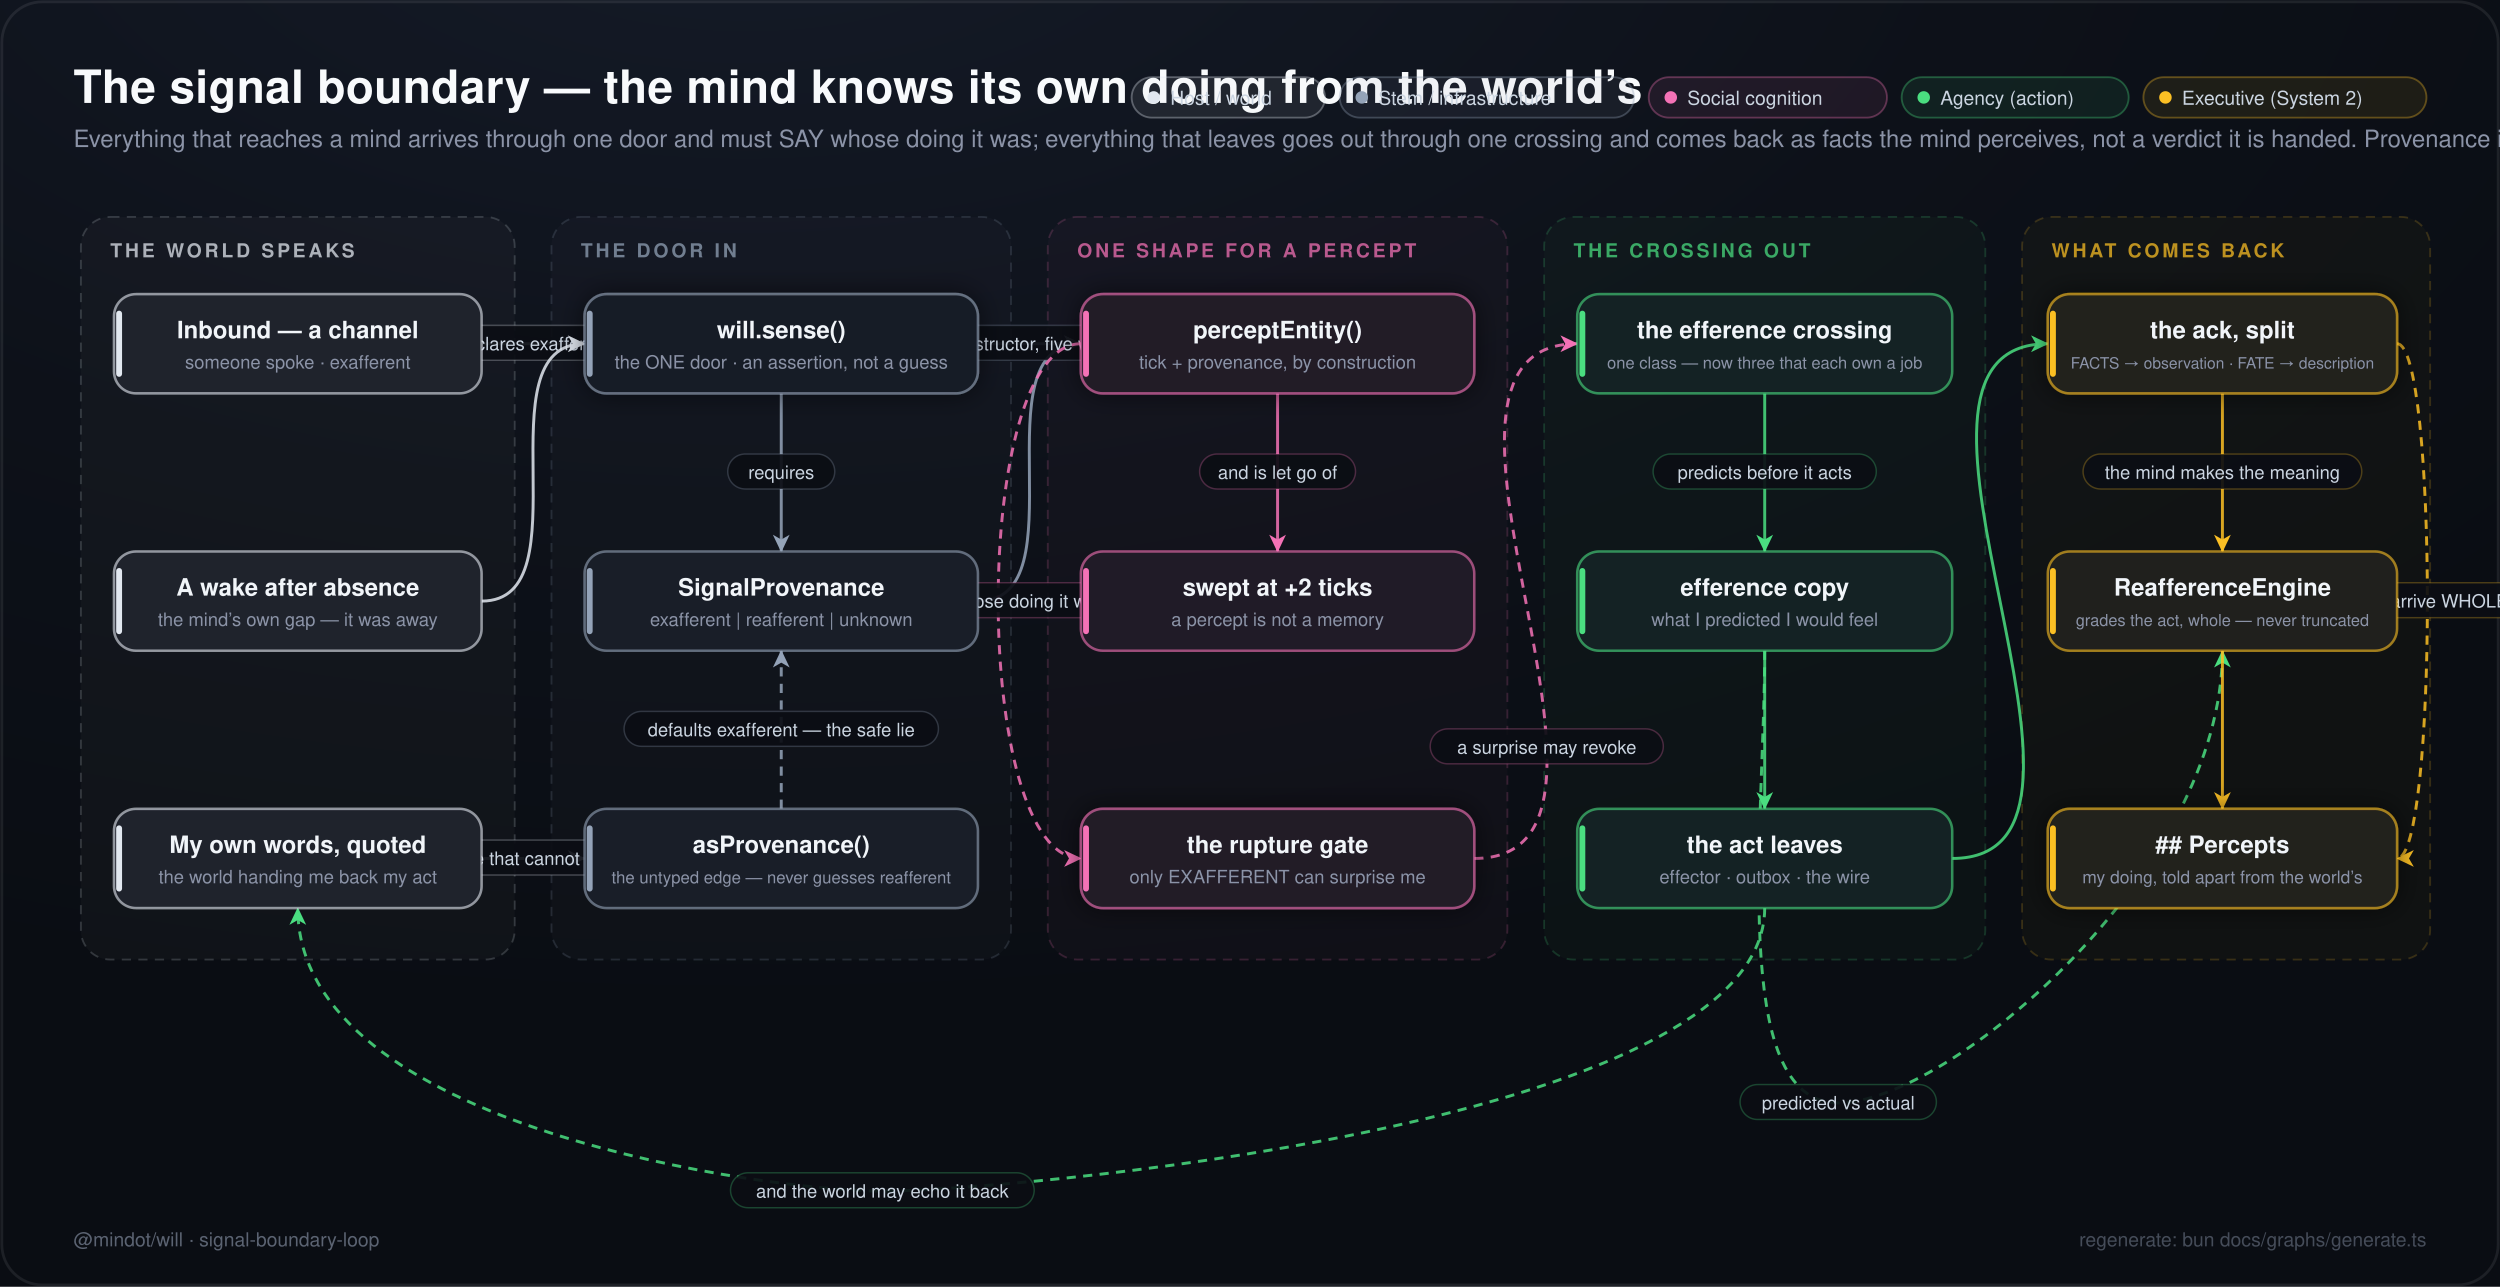
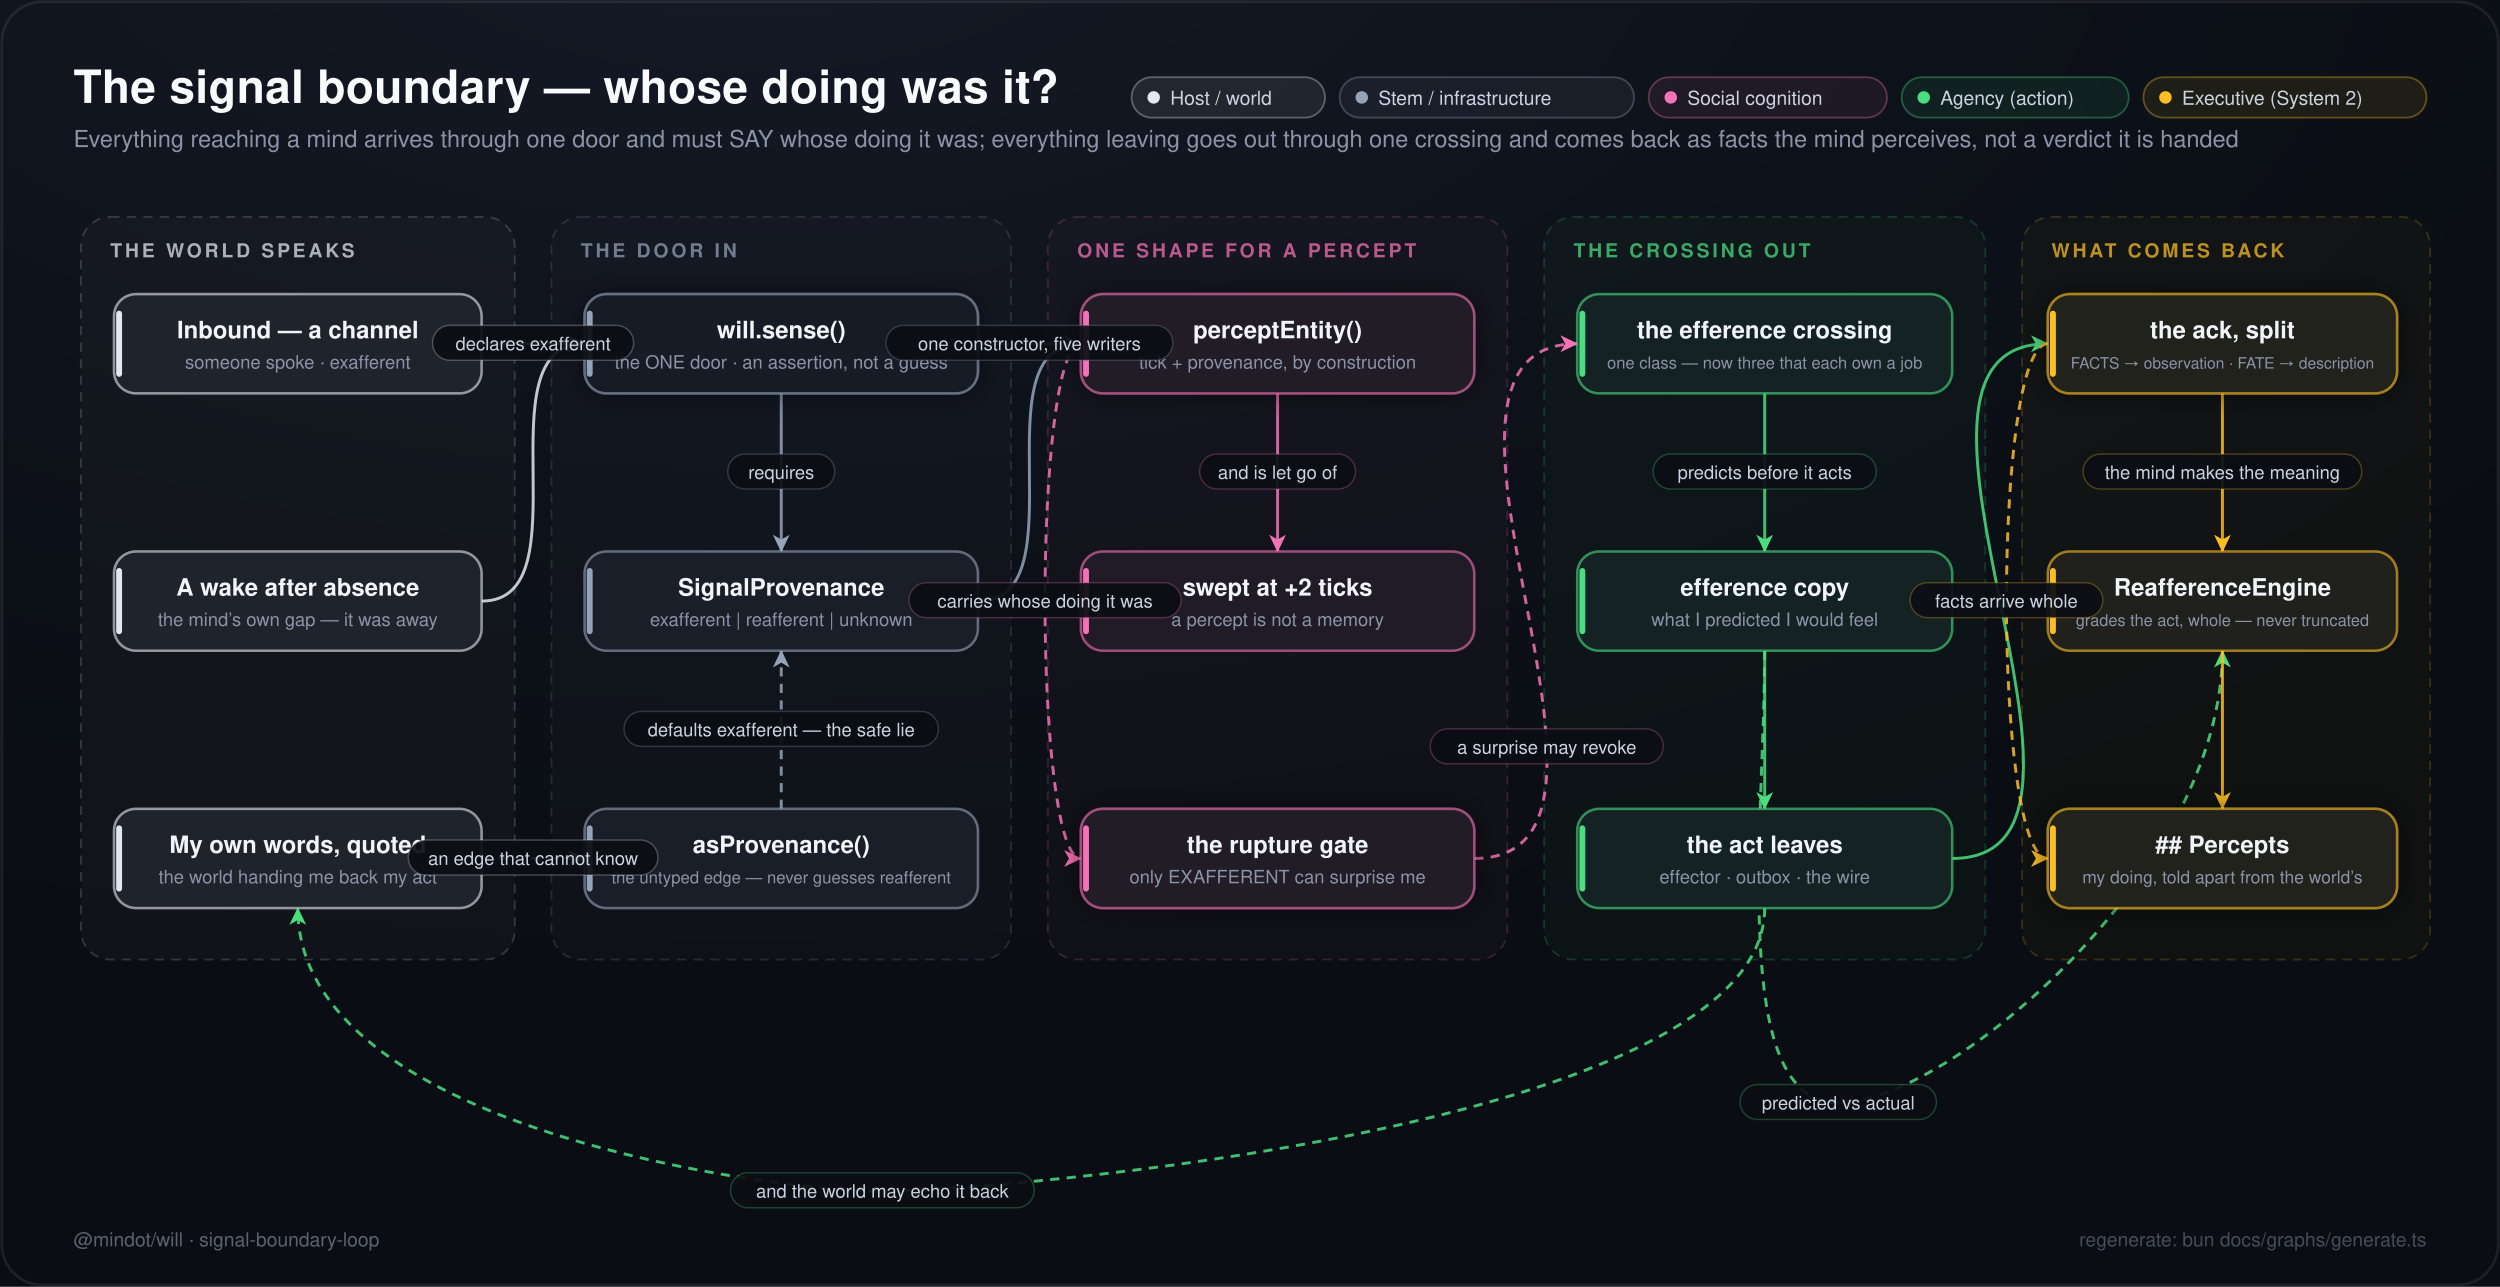
<svg xmlns="http://www.w3.org/2000/svg" width="1360" height="700" viewBox="0 0 1360 700" font-family="ui-sans-serif,-apple-system,'Segoe UI',Helvetica,Arial,sans-serif">
  <defs>
    <radialGradient id="sky" cx="30%" cy="-10%" r="90%">
      <stop offset="0%" stop-color="#151b28" />
      <stop offset="55%" stop-color="#0d1119" />
      <stop offset="100%" stop-color="#0a0d13" />
    </radialGradient>
    <filter id="glow" x="-60%" y="-60%" width="220%" height="220%">
      <feDropShadow dx="0" dy="0" stdDeviation="7" flood-opacity="0.55" />
    </filter>
    <marker id="arr-e2e8f0" viewBox="0 0 10 10" refX="8.4" refY="5" markerWidth="7.5" markerHeight="7.5" orient="auto-start-reverse">
      <path d="M 0.8 1.2 L 8.8 5 L 0.8 8.8 L 3 5 Z" fill="#e2e8f0" />
    </marker>
    <marker id="arr-94a3b8" viewBox="0 0 10 10" refX="8.4" refY="5" markerWidth="7.5" markerHeight="7.5" orient="auto-start-reverse">
      <path d="M 0.8 1.2 L 8.8 5 L 0.8 8.8 L 3 5 Z" fill="#94a3b8" />
    </marker>
    <marker id="arr-f472b6" viewBox="0 0 10 10" refX="8.4" refY="5" markerWidth="7.5" markerHeight="7.5" orient="auto-start-reverse">
      <path d="M 0.8 1.2 L 8.8 5 L 0.8 8.8 L 3 5 Z" fill="#f472b6" />
    </marker>
    <marker id="arr-4ade80" viewBox="0 0 10 10" refX="8.4" refY="5" markerWidth="7.5" markerHeight="7.5" orient="auto-start-reverse">
      <path d="M 0.8 1.2 L 8.8 5 L 0.8 8.8 L 3 5 Z" fill="#4ade80" />
    </marker>
    <marker id="arr-fbbf24" viewBox="0 0 10 10" refX="8.4" refY="5" markerWidth="7.5" markerHeight="7.5" orient="auto-start-reverse">
      <path d="M 0.8 1.2 L 8.8 5 L 0.8 8.8 L 3 5 Z" fill="#fbbf24" />
    </marker>
  </defs>
  <rect width="1360" height="700" fill="url(#sky)" />
  <rect x="1" y="1" width="1358" height="698" rx="22" fill="none" stroke="#ffffff14" stroke-width="1.5" />
-   <text x="40" y="56" font-size="25" font-weight="700" fill="#f8fafc" letter-spacing="0.2">The signal boundary — the mind knows its own doing from the world’s</text>
-   <text x="40" y="80" font-size="13" fill="#8b93a7">Everything that reaches a mind arrives through one door and must SAY whose doing it was; everything that leaves goes out through one crossing and comes back as facts the mind perceives, not a verdict it is handed. Provenance is asserted at the edge, never inferred later — because by then only the mind can tell, and it is the one thing it cannot work out alone</text>
+   <text x="40" y="56" font-size="25" font-weight="700" fill="#f8fafc" letter-spacing="0.2">The signal boundary — whose doing was it?</text>
+   <text x="40" y="80" font-size="12.8" fill="#8b93a7">Everything reaching a mind arrives through one door and must SAY whose doing it was; everything leaving goes out through one crossing and comes back as facts the mind perceives, not a verdict it is handed</text>
  <rect x="1166" y="42" width="154" height="22" rx="11" fill="#fbbf2414" stroke="#fbbf2455" stroke-width="1" />
  <circle cx="1178" cy="53" r="3.4" fill="#fbbf24" />
  <text x="1187" y="57" font-size="10.5" fill="#cbd5e1">Executive (System 2)</text>
  <rect x="1034.5" y="42" width="123.5" height="22" rx="11" fill="#4ade8014" stroke="#4ade8055" stroke-width="1" />
  <circle cx="1046.5" cy="53" r="3.4" fill="#4ade80" />
  <text x="1055.5" y="57" font-size="10.5" fill="#cbd5e1">Agency (action)</text>
  <rect x="896.9" y="42" width="129.6" height="22" rx="11" fill="#f472b614" stroke="#f472b655" stroke-width="1" />
  <circle cx="908.9" cy="53" r="3.4" fill="#f472b6" />
  <text x="917.9" y="57" font-size="10.5" fill="#cbd5e1">Social cognition</text>
  <rect x="728.8" y="42" width="160.1" height="22" rx="11" fill="#94a3b814" stroke="#94a3b855" stroke-width="1" />
  <circle cx="740.8" cy="53" r="3.4" fill="#94a3b8" />
  <text x="749.8" y="57" font-size="10.5" fill="#cbd5e1">Stem / infrastructure</text>
  <rect x="615.6" y="42" width="105.2" height="22" rx="11" fill="#e2e8f014" stroke="#e2e8f055" stroke-width="1" />
  <circle cx="627.6" cy="53" r="3.4" fill="#e2e8f0" />
  <text x="636.6" y="57" font-size="10.5" fill="#cbd5e1">Host / world</text>
  <rect x="44" y="118" width="236" height="404" rx="16" fill="#e2e8f007" stroke="#e2e8f02e" stroke-width="1" stroke-dasharray="5 4" />
  <text x="60" y="140" font-size="10.5" font-weight="700" letter-spacing="1.6" fill="#e2e8f0bb">THE WORLD SPEAKS</text>
  <rect x="300" y="118" width="250" height="404" rx="16" fill="#94a3b807" stroke="#94a3b82e" stroke-width="1" stroke-dasharray="5 4" />
  <text x="316" y="140" font-size="10.5" font-weight="700" letter-spacing="1.6" fill="#94a3b8bb">THE DOOR IN</text>
  <rect x="570" y="118" width="250" height="404" rx="16" fill="#f472b607" stroke="#f472b62e" stroke-width="1" stroke-dasharray="5 4" />
  <text x="586" y="140" font-size="10.5" font-weight="700" letter-spacing="1.6" fill="#f472b6bb">ONE SHAPE FOR A PERCEPT</text>
  <rect x="840" y="118" width="240" height="404" rx="16" fill="#4ade8007" stroke="#4ade802e" stroke-width="1" stroke-dasharray="5 4" />
  <text x="856" y="140" font-size="10.5" font-weight="700" letter-spacing="1.6" fill="#4ade80bb">THE CROSSING OUT</text>
  <rect x="1100" y="118" width="222" height="404" rx="16" fill="#fbbf2407" stroke="#fbbf242e" stroke-width="1" stroke-dasharray="5 4" />
  <text x="1116" y="140" font-size="10.5" font-weight="700" letter-spacing="1.6" fill="#fbbf24bb">WHAT COMES BACK</text>
  <path d="M 262 187 C 296 187, 284 187, 318 187" fill="none" stroke="#e2e8f0" stroke-width="1.6" stroke-opacity="0.85" marker-end="url(#arr-e2e8f0)" />
-   <rect x="235.3" y="177" width="109.4" height="19" rx="9.5" fill="#0b0e14" fill-opacity="0.92" stroke="#e2e8f044" stroke-width="0.8" />
-   <text x="290" y="190.5" font-size="10" fill="#cbd5e1" text-anchor="middle">declares exafferent</text>
  <path d="M 262 327 C 319.298 327, 260.702 187, 318 187" fill="none" stroke="#e2e8f0" stroke-width="1.6" stroke-opacity="0.85" marker-end="url(#arr-e2e8f0)" />
  <path d="M 262 467 C 296 467, 284 467, 318 467" fill="none" stroke="#e2e8f0" stroke-width="1.6" stroke-opacity="0.85" stroke-dasharray="5 4" marker-end="url(#arr-e2e8f0)" />
-   <rect x="216.443" y="457" width="135.8" height="19" rx="9.5" fill="#0b0e14" fill-opacity="0.92" stroke="#e2e8f044" stroke-width="0.8" />
-   <text x="284.343" y="470.5" font-size="10" fill="#cbd5e1" text-anchor="middle">an edge that cannot know</text>
  <path d="M 425 214 C 425 248, 425 266, 425 300" fill="none" stroke="#94a3b8" stroke-width="1.6" stroke-opacity="0.85" marker-end="url(#arr-94a3b8)" />
-   <rect x="395.9" y="247" width="58.2" height="19" rx="9.5" fill="#0b0e14" fill-opacity="0.92" stroke="#94a3b844" stroke-width="0.8" />
-   <text x="425" y="260.5" font-size="10" fill="#cbd5e1" text-anchor="middle">requires</text>
  <path d="M 425 440 C 425 406, 425 388, 425 354" fill="none" stroke="#94a3b8" stroke-width="1.6" stroke-opacity="0.85" stroke-dasharray="5 4" marker-end="url(#arr-94a3b8)" />
-   <rect x="339.5" y="387" width="171" height="19" rx="9.5" fill="#0b0e14" fill-opacity="0.92" stroke="#94a3b844" stroke-width="0.8" />
-   <text x="425" y="400.5" font-size="10" fill="#cbd5e1" text-anchor="middle">defaults exafferent — the safe lie</text>
  <path d="M 532 327 C 589.298 327, 530.702 187, 588 187" fill="none" stroke="#94a3b8" stroke-width="1.6" stroke-opacity="0.85" marker-end="url(#arr-94a3b8)" />
  <path d="M 532 187 C 566 187, 554 187, 588 187" fill="none" stroke="#94a3b8" stroke-width="1.6" stroke-opacity="0.85" marker-end="url(#arr-94a3b8)" />
-   <rect x="477.128" y="177" width="156" height="19" rx="9.5" fill="#0b0e14" fill-opacity="0.92" stroke="#94a3b844" stroke-width="0.8" />
-   <text x="555.128" y="190.5" font-size="10" fill="#cbd5e1" text-anchor="middle">one constructor, five writers</text>
  <path d="M 695 214 C 695 248, 695 266, 695 300" fill="none" stroke="#f472b6" stroke-width="1.6" stroke-opacity="0.85" marker-end="url(#arr-f472b6)" />
-   <rect x="652.6" y="247" width="84.8" height="19" rx="9.5" fill="#0b0e14" fill-opacity="0.92" stroke="#f472b644" stroke-width="0.8" />
-   <text x="695" y="260.5" font-size="10" fill="#cbd5e1" text-anchor="middle">and is let go of</text>
-   <path d="M 588 187 C 528 187, 528 467, 588 467" fill="none" stroke="#f472b6" stroke-width="1.6" stroke-opacity="0.85" stroke-dasharray="5 4" marker-end="url(#arr-f472b6)" />
-   <rect x="469" y="317" width="148" height="19" rx="9.5" fill="#0b0e14" fill-opacity="0.92" stroke="#f472b644" stroke-width="0.8" />
-   <text x="543" y="330.5" font-size="10" fill="#cbd5e1" text-anchor="middle">carries whose doing it was</text>
+   <path d="M 588 187 C 562 187, 562 467, 588 467" fill="none" stroke="#f472b6" stroke-width="1.6" stroke-opacity="0.85" stroke-dasharray="5 4" marker-end="url(#arr-f472b6)" />
  <path d="M 802 467 C 910.507 467, 749.493 187, 858 187" fill="none" stroke="#f472b6" stroke-width="1.6" stroke-opacity="0.85" stroke-dasharray="5 4" marker-end="url(#arr-f472b6)" />
-   <rect x="778.04" y="396.52" width="126.8" height="19" rx="9.5" fill="#0b0e14" fill-opacity="0.92" stroke="#f472b644" stroke-width="0.8" />
-   <text x="841.44" y="410.02" font-size="10" fill="#cbd5e1" text-anchor="middle">a surprise may revoke</text>
  <path d="M 960 214 C 960 248, 960 266, 960 300" fill="none" stroke="#4ade80" stroke-width="1.6" stroke-opacity="0.85" marker-end="url(#arr-4ade80)" />
-   <rect x="899.3" y="247" width="121.4" height="19" rx="9.5" fill="#0b0e14" fill-opacity="0.92" stroke="#4ade8044" stroke-width="0.8" />
-   <text x="960" y="260.5" font-size="10" fill="#cbd5e1" text-anchor="middle">predicts before it acts</text>
  <path d="M 960 354 C 960 388, 960 406, 960 440" fill="none" stroke="#4ade80" stroke-width="1.6" stroke-opacity="0.85" marker-end="url(#arr-4ade80)" />
  <path d="M 1062 467 C 1170.219 467, 1005.781 187, 1114 187" fill="none" stroke="#4ade80" stroke-width="1.6" stroke-opacity="0.85" marker-end="url(#arr-4ade80)" />
  <path d="M 1209 214 C 1209 248, 1209 266, 1209 300" fill="none" stroke="#fbbf24" stroke-width="1.6" stroke-opacity="0.85" marker-end="url(#arr-fbbf24)" />
-   <rect x="1133.2" y="247" width="151.6" height="19" rx="9.5" fill="#0b0e14" fill-opacity="0.92" stroke="#fbbf2444" stroke-width="0.8" />
-   <text x="1209" y="260.5" font-size="10" fill="#cbd5e1" text-anchor="middle">the mind makes the meaning</text>
  <path d="M 960 354 C 960 448.708, 940 600, 1000 600 C 1060 600, 1209 474, 1209 354" fill="none" stroke="#4ade80" stroke-width="1.6" stroke-opacity="0.85" stroke-dasharray="5 4" marker-end="url(#arr-4ade80)" />
-   <rect x="946.6" y="590" width="106.8" height="19" rx="9.5" fill="#0b0e14" fill-opacity="0.92" stroke="#4ade8044" stroke-width="0.8" />
-   <text x="1000" y="603.5" font-size="10" fill="#cbd5e1" text-anchor="middle">predicted vs actual</text>
-   <path d="M 1304 187 C 1326 187, 1326 467, 1304 467" fill="none" stroke="#fbbf24" stroke-width="1.6" stroke-opacity="0.85" stroke-dasharray="5 4" marker-end="url(#arr-fbbf24)" />
-   <rect x="1264.8" y="317" width="111.4" height="19" rx="9.5" fill="#0b0e14" fill-opacity="0.92" stroke="#fbbf2444" stroke-width="0.8" />
-   <text x="1320.5" y="330.5" font-size="10" fill="#cbd5e1" text-anchor="middle">facts arrive WHOLE</text>
+   <path d="M 1114 187 C 1084 187, 1084 467, 1114 467" fill="none" stroke="#fbbf24" stroke-width="1.6" stroke-opacity="0.85" stroke-dasharray="5 4" marker-end="url(#arr-fbbf24)" />
  <path d="M 1209 354 C 1209 388, 1209 406, 1209 440" fill="none" stroke="#fbbf24" stroke-width="1.6" stroke-opacity="0.85" marker-end="url(#arr-fbbf24)" />
  <path d="M 960 494 C 960 614, 540 648, 480 648 C 420 648, 162 614, 162 494" fill="none" stroke="#4ade80" stroke-width="1.6" stroke-opacity="0.85" stroke-dasharray="5 4" marker-end="url(#arr-4ade80)" />
-   <rect x="397.4" y="638" width="165.2" height="19" rx="9.5" fill="#0b0e14" fill-opacity="0.92" stroke="#4ade8044" stroke-width="0.8" />
-   <text x="480" y="651.5" font-size="10" fill="#cbd5e1" text-anchor="middle">and the world may echo it back</text>
  <g>
    <rect x="62" y="160" width="200" height="54" rx="12" fill="#10141d" stroke="#e2e8f099" stroke-width="1.4" />
    <rect x="62" y="160" width="200" height="54" rx="12" fill="#e2e8f012" />
    <rect x="63.2" y="169" width="3.2" height="36" rx="1.6" fill="#e2e8f0" />
    <text x="162" y="184" font-size="13" font-weight="600" fill="#f1f5f9" text-anchor="middle">Inbound — a channel</text>
    <text x="162" y="200.5" font-size="10" fill="#8b93a7" text-anchor="middle">someone spoke · exafferent</text>
  </g>
  <g>
    <rect x="62" y="300" width="200" height="54" rx="12" fill="#10141d" stroke="#e2e8f099" stroke-width="1.4" />
    <rect x="62" y="300" width="200" height="54" rx="12" fill="#e2e8f012" />
    <rect x="63.2" y="309" width="3.2" height="36" rx="1.6" fill="#e2e8f0" />
    <text x="162" y="324" font-size="13" font-weight="600" fill="#f1f5f9" text-anchor="middle">A wake after absence</text>
    <text x="162" y="340.5" font-size="10" fill="#8b93a7" text-anchor="middle">the mind’s own gap — it was away</text>
  </g>
  <g>
    <rect x="62" y="440" width="200" height="54" rx="12" fill="#10141d" stroke="#e2e8f099" stroke-width="1.4" />
    <rect x="62" y="440" width="200" height="54" rx="12" fill="#e2e8f012" />
    <rect x="63.2" y="449" width="3.2" height="36" rx="1.6" fill="#e2e8f0" />
    <text x="162" y="464" font-size="13" font-weight="600" fill="#f1f5f9" text-anchor="middle">My own words, quoted</text>
    <text x="162" y="480.5" font-size="10" fill="#8b93a7" text-anchor="middle">the world handing me back my act</text>
  </g>
  <g filter="url(#glow)" color="#94a3b8">
    <rect x="318" y="160" width="214" height="54" rx="12" fill="#10141d" stroke="#94a3b899" stroke-width="1.4" />
    <rect x="318" y="160" width="214" height="54" rx="12" fill="#94a3b812" />
    <rect x="319.2" y="169" width="3.2" height="36" rx="1.6" fill="#94a3b8" />
    <text x="425" y="184" font-size="13" font-weight="600" fill="#f1f5f9" text-anchor="middle">will.sense()</text>
    <text x="425" y="200.5" font-size="10" fill="#8b93a7" text-anchor="middle">the ONE door · an assertion, not a guess</text>
  </g>
  <g>
    <rect x="318" y="300" width="214" height="54" rx="12" fill="#10141d" stroke="#94a3b899" stroke-width="1.4" />
    <rect x="318" y="300" width="214" height="54" rx="12" fill="#94a3b812" />
    <rect x="319.2" y="309" width="3.2" height="36" rx="1.6" fill="#94a3b8" />
    <text x="425" y="324" font-size="13" font-weight="600" fill="#f1f5f9" text-anchor="middle">SignalProvenance</text>
    <text x="425" y="340.5" font-size="10" fill="#8b93a7" text-anchor="middle">exafferent | reafferent | unknown</text>
  </g>
  <g>
    <rect x="318" y="440" width="214" height="54" rx="12" fill="#10141d" stroke="#94a3b899" stroke-width="1.4" />
    <rect x="318" y="440" width="214" height="54" rx="12" fill="#94a3b812" />
    <rect x="319.2" y="449" width="3.2" height="36" rx="1.6" fill="#94a3b8" />
    <text x="425" y="464" font-size="13" font-weight="600" fill="#f1f5f9" text-anchor="middle">asProvenance()</text>
    <text x="425" y="480.5" font-size="9.1" fill="#8b93a7" text-anchor="middle">the untyped edge — never guesses reafferent</text>
  </g>
  <g filter="url(#glow)" color="#f472b6">
    <rect x="588" y="160" width="214" height="54" rx="12" fill="#10141d" stroke="#f472b699" stroke-width="1.4" />
    <rect x="588" y="160" width="214" height="54" rx="12" fill="#f472b612" />
    <rect x="589.2" y="169" width="3.2" height="36" rx="1.6" fill="#f472b6" />
    <text x="695" y="184" font-size="13" font-weight="600" fill="#f1f5f9" text-anchor="middle">perceptEntity()</text>
    <text x="695" y="200.5" font-size="10" fill="#8b93a7" text-anchor="middle">tick + provenance, by construction</text>
  </g>
  <g>
    <rect x="588" y="300" width="214" height="54" rx="12" fill="#10141d" stroke="#f472b699" stroke-width="1.4" />
    <rect x="588" y="300" width="214" height="54" rx="12" fill="#f472b612" />
    <rect x="589.2" y="309" width="3.2" height="36" rx="1.6" fill="#f472b6" />
    <text x="695" y="324" font-size="13" font-weight="600" fill="#f1f5f9" text-anchor="middle">swept at +2 ticks</text>
    <text x="695" y="340.5" font-size="10" fill="#8b93a7" text-anchor="middle">a percept is not a memory</text>
  </g>
  <g filter="url(#glow)" color="#f472b6">
    <rect x="588" y="440" width="214" height="54" rx="12" fill="#10141d" stroke="#f472b699" stroke-width="1.4" />
    <rect x="588" y="440" width="214" height="54" rx="12" fill="#f472b612" />
    <rect x="589.2" y="449" width="3.2" height="36" rx="1.6" fill="#f472b6" />
    <text x="695" y="464" font-size="13" font-weight="600" fill="#f1f5f9" text-anchor="middle">the rupture gate</text>
    <text x="695" y="480.5" font-size="10" fill="#8b93a7" text-anchor="middle">only EXAFFERENT can surprise me</text>
  </g>
  <g>
    <rect x="858" y="160" width="204" height="54" rx="12" fill="#10141d" stroke="#4ade8099" stroke-width="1.4" />
    <rect x="858" y="160" width="204" height="54" rx="12" fill="#4ade8012" />
    <rect x="859.2" y="169" width="3.2" height="36" rx="1.6" fill="#4ade80" />
    <text x="960" y="184" font-size="13" font-weight="600" fill="#f1f5f9" text-anchor="middle">the efference crossing</text>
    <text x="960" y="200.5" font-size="9" fill="#8b93a7" text-anchor="middle">one class — now three that each own a job</text>
  </g>
  <g>
    <rect x="858" y="300" width="204" height="54" rx="12" fill="#10141d" stroke="#4ade8099" stroke-width="1.4" />
    <rect x="858" y="300" width="204" height="54" rx="12" fill="#4ade8012" />
    <rect x="859.2" y="309" width="3.2" height="36" rx="1.6" fill="#4ade80" />
    <text x="960" y="324" font-size="13" font-weight="600" fill="#f1f5f9" text-anchor="middle">efference copy</text>
    <text x="960" y="340.5" font-size="10" fill="#8b93a7" text-anchor="middle">what I predicted I would feel</text>
  </g>
  <g>
    <rect x="858" y="440" width="204" height="54" rx="12" fill="#10141d" stroke="#4ade8099" stroke-width="1.4" />
    <rect x="858" y="440" width="204" height="54" rx="12" fill="#4ade8012" />
    <rect x="859.2" y="449" width="3.2" height="36" rx="1.6" fill="#4ade80" />
    <text x="960" y="464" font-size="13" font-weight="600" fill="#f1f5f9" text-anchor="middle">the act leaves</text>
    <text x="960" y="480.5" font-size="10" fill="#8b93a7" text-anchor="middle">effector · outbox · the wire</text>
  </g>
  <g filter="url(#glow)" color="#fbbf24">
    <rect x="1114" y="160" width="190" height="54" rx="12" fill="#10141d" stroke="#fbbf2499" stroke-width="1.4" />
    <rect x="1114" y="160" width="190" height="54" rx="12" fill="#fbbf2412" />
    <rect x="1115.2" y="169" width="3.2" height="36" rx="1.6" fill="#fbbf24" />
    <text x="1209" y="184" font-size="13" font-weight="600" fill="#f1f5f9" text-anchor="middle">the ack, split</text>
    <text x="1209" y="200.5" font-size="8.5" fill="#8b93a7" text-anchor="middle">FACTS → observation · FATE → description</text>
  </g>
  <g>
    <rect x="1114" y="300" width="190" height="54" rx="12" fill="#10141d" stroke="#fbbf2499" stroke-width="1.4" />
    <rect x="1114" y="300" width="190" height="54" rx="12" fill="#fbbf2412" />
    <rect x="1115.2" y="309" width="3.2" height="36" rx="1.6" fill="#fbbf24" />
    <text x="1209" y="324" font-size="13" font-weight="600" fill="#f1f5f9" text-anchor="middle">ReafferenceEngine</text>
    <text x="1209" y="340.5" font-size="8.9" fill="#8b93a7" text-anchor="middle">grades the act, whole — never truncated</text>
  </g>
  <g filter="url(#glow)" color="#fbbf24">
    <rect x="1114" y="440" width="190" height="54" rx="12" fill="#10141d" stroke="#fbbf2499" stroke-width="1.4" />
    <rect x="1114" y="440" width="190" height="54" rx="12" fill="#fbbf2412" />
    <rect x="1115.2" y="449" width="3.2" height="36" rx="1.6" fill="#fbbf24" />
    <text x="1209" y="464" font-size="13" font-weight="600" fill="#f1f5f9" text-anchor="middle">## Percepts</text>
    <text x="1209" y="480.5" font-size="9.5" fill="#8b93a7" text-anchor="middle">my doing, told apart from the world’s</text>
  </g>
+   <rect x="235.3" y="177" width="109.4" height="19" rx="9.5" fill="#0b0e14" fill-opacity="0.92" stroke="#e2e8f044" stroke-width="0.8" />
+   <text x="290" y="190.5" font-size="10" fill="#cbd5e1" text-anchor="middle">declares exafferent</text>
+   <rect x="222.1" y="457" width="135.8" height="19" rx="9.5" fill="#0b0e14" fill-opacity="0.92" stroke="#e2e8f044" stroke-width="0.8" />
+   <text x="290" y="470.5" font-size="10" fill="#cbd5e1" text-anchor="middle">an edge that cannot know</text>
+   <rect x="395.9" y="247" width="58.2" height="19" rx="9.5" fill="#0b0e14" fill-opacity="0.92" stroke="#94a3b844" stroke-width="0.8" />
+   <text x="425" y="260.5" font-size="10" fill="#cbd5e1" text-anchor="middle">requires</text>
+   <rect x="339.5" y="387" width="171" height="19" rx="9.5" fill="#0b0e14" fill-opacity="0.92" stroke="#94a3b844" stroke-width="0.8" />
+   <text x="425" y="400.5" font-size="10" fill="#cbd5e1" text-anchor="middle">defaults exafferent — the safe lie</text>
+   <rect x="482" y="177" width="156" height="19" rx="9.5" fill="#0b0e14" fill-opacity="0.92" stroke="#94a3b844" stroke-width="0.8" />
+   <text x="560" y="190.5" font-size="10" fill="#cbd5e1" text-anchor="middle">one constructor, five writers</text>
+   <rect x="652.6" y="247" width="84.8" height="19" rx="9.5" fill="#0b0e14" fill-opacity="0.92" stroke="#f472b644" stroke-width="0.8" />
+   <text x="695" y="260.5" font-size="10" fill="#cbd5e1" text-anchor="middle">and is let go of</text>
+   <rect x="494.5" y="317" width="148" height="19" rx="9.5" fill="#0b0e14" fill-opacity="0.92" stroke="#f472b644" stroke-width="0.8" />
+   <text x="568.5" y="330.5" font-size="10" fill="#cbd5e1" text-anchor="middle">carries whose doing it was</text>
+   <rect x="778.04" y="396.52" width="126.8" height="19" rx="9.5" fill="#0b0e14" fill-opacity="0.92" stroke="#f472b644" stroke-width="0.8" />
+   <text x="841.44" y="410.02" font-size="10" fill="#cbd5e1" text-anchor="middle">a surprise may revoke</text>
+   <rect x="899.3" y="247" width="121.4" height="19" rx="9.5" fill="#0b0e14" fill-opacity="0.92" stroke="#4ade8044" stroke-width="0.8" />
+   <text x="960" y="260.5" font-size="10" fill="#cbd5e1" text-anchor="middle">predicts before it acts</text>
+   <rect x="1133.2" y="247" width="151.6" height="19" rx="9.5" fill="#0b0e14" fill-opacity="0.92" stroke="#fbbf2444" stroke-width="0.8" />
+   <text x="1209" y="260.5" font-size="10" fill="#cbd5e1" text-anchor="middle">the mind makes the meaning</text>
+   <rect x="946.6" y="590" width="106.8" height="19" rx="9.5" fill="#0b0e14" fill-opacity="0.92" stroke="#4ade8044" stroke-width="0.8" />
+   <text x="1000" y="603.5" font-size="10" fill="#cbd5e1" text-anchor="middle">predicted vs actual</text>
+   <rect x="1039.1" y="317" width="104.8" height="19" rx="9.5" fill="#0b0e14" fill-opacity="0.92" stroke="#fbbf2444" stroke-width="0.8" />
+   <text x="1091.5" y="330.5" font-size="10" fill="#cbd5e1" text-anchor="middle">facts arrive whole</text>
+   <rect x="397.4" y="638" width="165.2" height="19" rx="9.5" fill="#0b0e14" fill-opacity="0.92" stroke="#4ade8044" stroke-width="0.8" />
+   <text x="480" y="651.5" font-size="10" fill="#cbd5e1" text-anchor="middle">and the world may echo it back</text>
  <text x="40" y="678" font-size="10.5" fill="#5b6372">@mindot/will · signal-boundary-loop</text>
  <text x="1320" y="678" font-size="10.5" fill="#454c59" text-anchor="end">regenerate: bun docs/graphs/generate.ts</text>
</svg>
